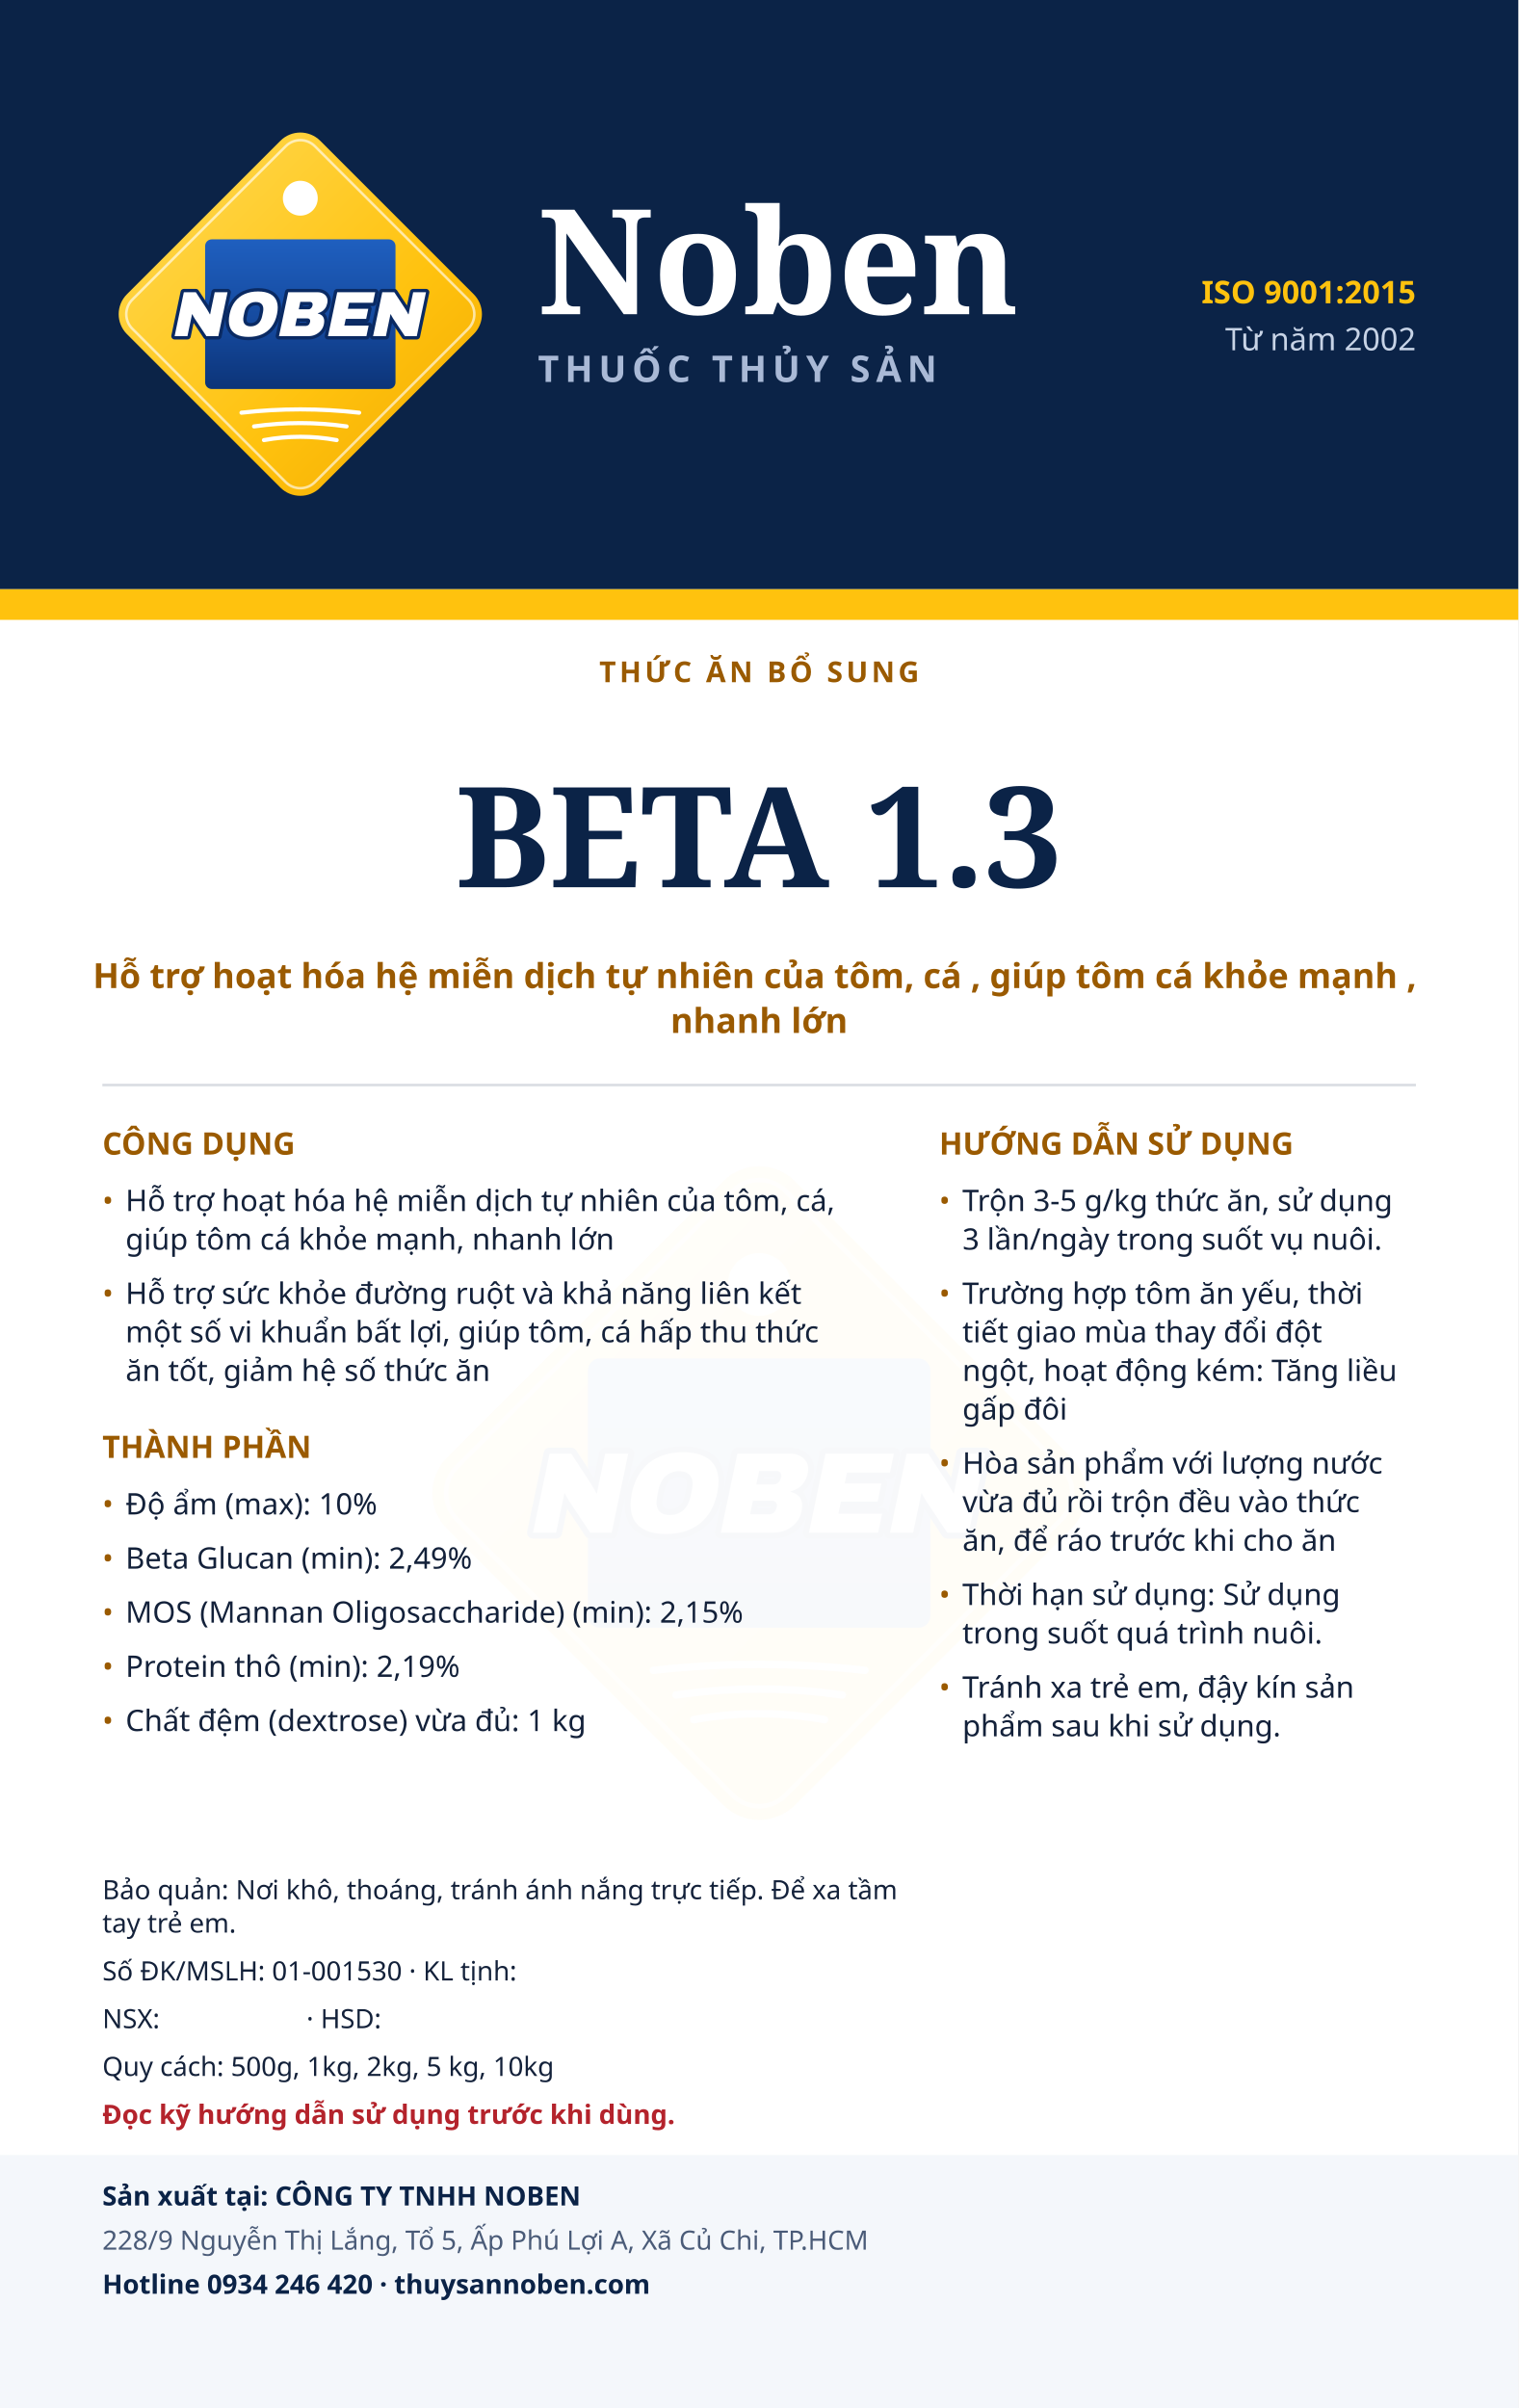
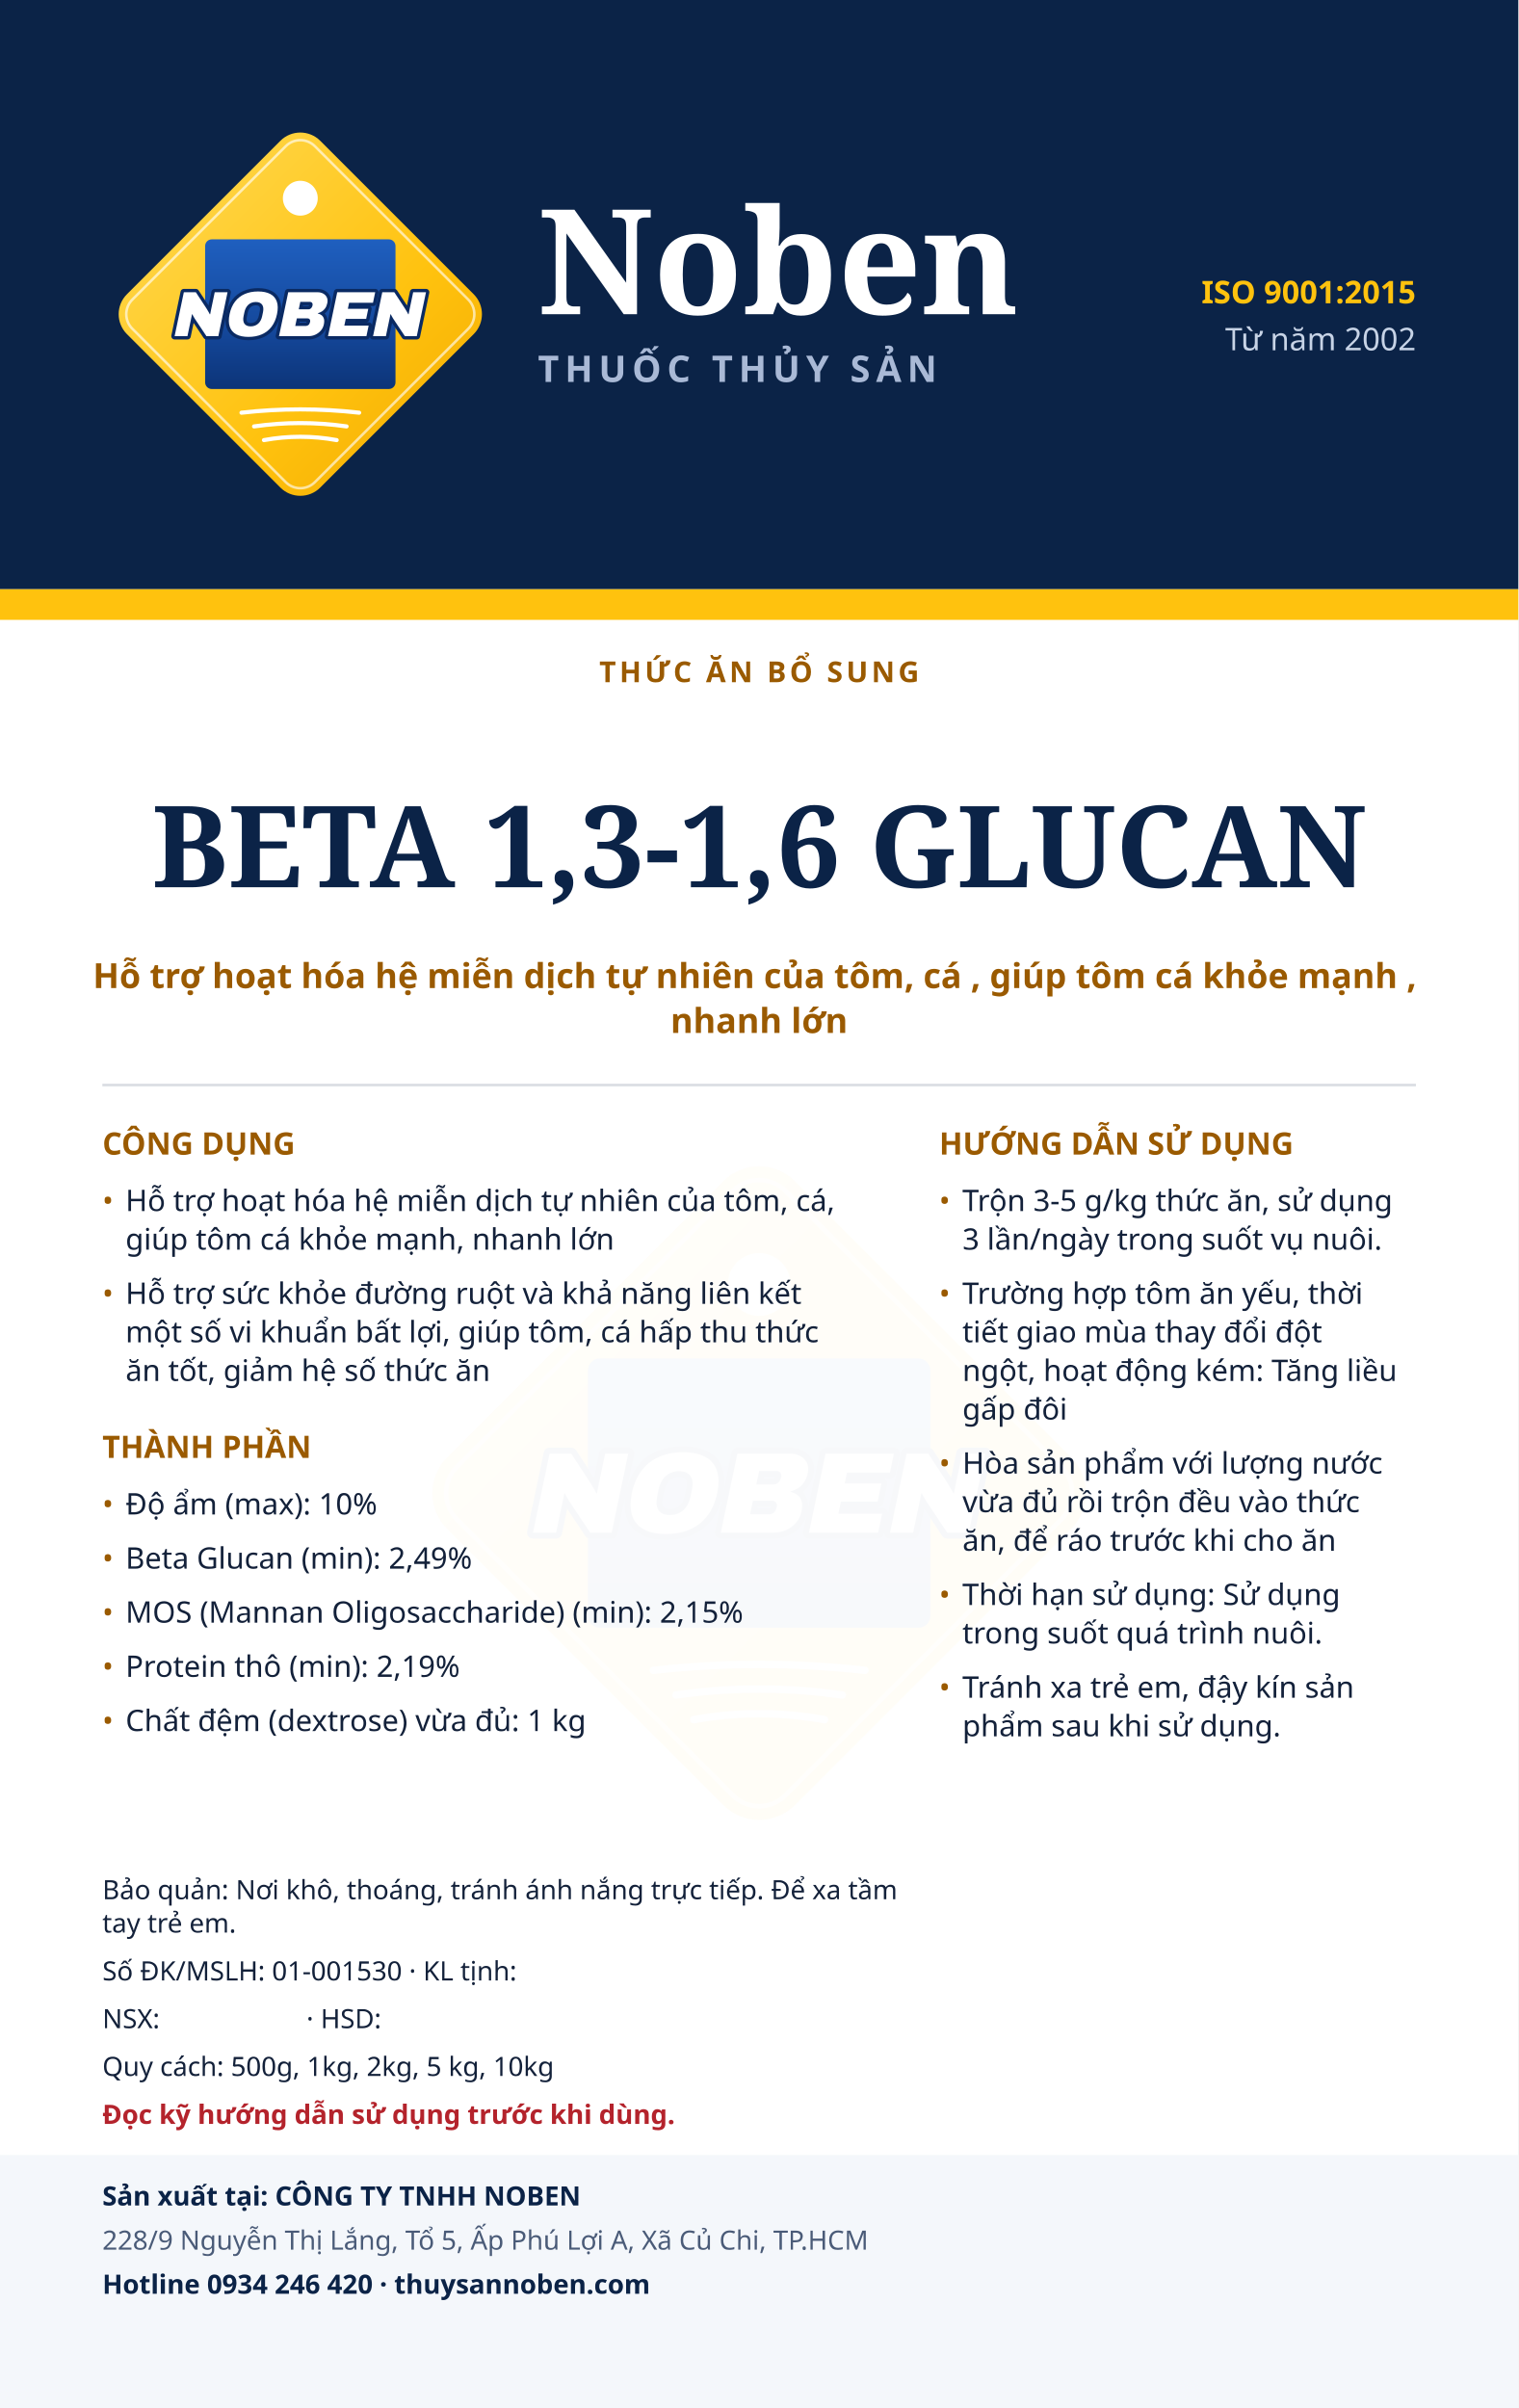
<svg xmlns="http://www.w3.org/2000/svg" xmlns:xlink="http://www.w3.org/1999/xlink" width="116mm" height="183.98mm" viewBox="-3 -3 116 183.98" data-trim="110 177.98" data-tran-le="3" data-an-toan="4.82">
  <defs>
    <clipPath id="nb-trang-giua">
      <rect x="0" y="44.36" width="110" height="117.29" />
    </clipPath>
  </defs>
  <g id="nen">
    <rect x="-3" y="-3" width="116" height="183.98" fill="#ffffff" />
    <rect x="-3" y="161.65" width="116" height="19.33" fill="#f4f7fb" />
    <g opacity="0.035" clip-path="url(#nb-trang-giua)">
      <use href="#nb-mark-art" xlink:href="#nb-mark-art" transform="translate(27.79 83.87) scale(0.10629)" />
    </g>
  </g>
  <g id="dai-thuong-hieu" data-khung="38.09 0 67.09 42.02">
    <rect x="-3" y="-3" width="116" height="45.02" fill="#0b2347" />
    <rect x="-3" y="42.02" width="116" height="2.34" fill="#ffc20e" />
    <text font-family="'Playfair Display ExtraBold', 'Playfair Display', serif" font-weight="800" font-size="11.18" fill="#ffffff" x="38.09" y="21.01">Noben</text>
    <text font-family="'Be Vietnam Pro SemiBold', 'Be Vietnam Pro', sans-serif" font-weight="600" font-size="2.79" fill="#a9b9d6" letter-spacing="0.45" x="38.09" y="26.18">THUỐC THỦY SẢN</text>
    <text font-family="'Be Vietnam Pro SemiBold', 'Be Vietnam Pro', sans-serif" font-weight="600" font-size="2.39" fill="#ffc20e" text-anchor="end" x="105.18" y="20.17">ISO 9001:2015</text>
    <text font-family="'Be Vietnam Pro', sans-serif" font-weight="400" font-size="2.39" fill="#c7d3e6" text-anchor="end" x="105.18" y="23.76">Từ năm 2002</text>
  </g>
  <g id="logo">
    <g transform="translate(4.82 5.88) scale(0.05908)">
      <g id="nb-mark-art">
        <defs>
          <linearGradient id="nb-g" x1="0" y1="0" x2="1" y2="1">
            <stop offset="0" stop-color="#ffdb57" />
            <stop offset=".618" stop-color="#ffc20e" />
            <stop offset="1" stop-color="#f2a900" />
          </linearGradient>
          <linearGradient id="nb-b" x1="0" y1="0" x2="0" y2="1">
            <stop offset="0" stop-color="#1f5fbf" />
            <stop offset=".618" stop-color="#14479a" />
            <stop offset="1" stop-color="#0c3478" />
          </linearGradient>
        </defs>
        <path d="M281.79 31.79 L480.21 230.21 A36.47 36.47 0 0 1 480.21 281.79 L281.79 480.21 A36.47 36.47 0 0 1 230.21 480.21 L31.79 281.79 A36.47 36.47 0 0 1 31.79 230.21 L230.21 31.79 A36.47 36.47 0 0 1 281.79 31.79 Z" fill="url(#nb-g)" />
        <path d="M274.83 38.76 L473.24 237.17 A26.62 26.62 0 0 1 473.24 274.83 L274.83 473.24 A26.62 26.62 0 0 1 237.17 473.24 L38.76 274.83 A26.62 26.62 0 0 1 38.76 237.17 L237.17 38.76 A26.62 26.62 0 0 1 274.83 38.76 Z" fill="none" stroke="#ffffff" stroke-opacity=".618" stroke-width="3.29" />
        <path d="M141.52 159.23 H370.48 A8.61 8.61 0 0 1 379.09 167.84 V344.16 A8.61 8.61 0 0 1 370.48 352.77 H141.52 A8.61 8.61 0 0 1 132.91 344.16 V167.84 A8.61 8.61 0 0 1 141.52 159.23 Z" fill="url(#nb-b)" />
        <circle cx="256" cy="106.02" r="22.54" fill="#ffffff" />
        <g transform="translate(93.46 284.39) scale(0.89704)">
          <g fill="none" stroke="#0a2a63" stroke-width="9.6" stroke-linejoin="round">
            <path transform="translate(-6.81 0)" d="M6.808 0.0 20.1 -63.296H37.396L52.312 -40.572Q52.947 -39.652 53.96 -37.904Q54.973 -36.156 56.022 -34.362Q57.071 -32.568 57.575 -31.464L58.074 -31.648Q58.523 -34.224 59.054 -36.754Q59.586 -39.284 59.856 -40.572L64.628 -63.296H83.12L69.828 0.0H52.624L35.765 -25.3Q34.587 -27.14 33.802 -28.658Q33.017 -30.176 32.295 -31.556L31.796 -31.372Q31.521 -29.624 31.154 -27.876Q30.787 -26.128 30.613 -25.3L25.3 0.0Z " />
            <path transform="translate(-7.2 0)" d="M113.676 1.104Q102.912 1.104 96.049 -2.576Q89.186 -6.256 86.674 -13.57Q84.162 -20.884 86.422 -31.648Q88.702 -42.504 94.276 -49.772Q99.85 -57.04 108.259 -60.72Q116.668 -64.4 127.432 -64.4Q138.288 -64.4 145.151 -60.72Q152.014 -57.04 154.536 -49.772Q157.058 -42.504 154.778 -31.648Q152.518 -20.884 146.934 -13.57Q141.35 -6.256 132.941 -2.576Q124.532 1.104 113.676 1.104ZM116.864 -14.076Q120.176 -14.076 122.928 -15.134Q125.68 -16.192 127.788 -18.124Q129.896 -20.056 131.294 -22.77Q132.692 -25.484 133.368 -28.704L134.604 -34.592Q135.281 -37.812 135.022 -40.526Q134.764 -43.24 133.468 -45.172Q132.172 -47.104 129.864 -48.162Q127.556 -49.22 124.244 -49.22Q120.932 -49.22 118.18 -48.162Q115.428 -47.104 113.366 -45.172Q111.304 -43.24 109.906 -40.526Q108.509 -37.812 107.832 -34.592L106.596 -28.704Q105.92 -25.484 106.178 -22.77Q106.436 -20.056 107.686 -18.124Q108.936 -16.192 111.244 -15.134Q113.552 -14.076 116.864 -14.076Z " />
            <path transform="translate(-7.59 0)" d="M158.08 0.0 171.372 -63.296H213.508Q218.292 -63.296 221.833 -61.318Q225.373 -59.34 227.031 -55.844Q228.689 -52.348 227.723 -47.748Q226.757 -43.148 224.667 -40.204Q222.577 -37.26 219.827 -35.558Q217.078 -33.856 214.052 -33.028L213.975 -32.66Q217.132 -31.924 219.469 -30.13Q221.807 -28.336 222.786 -25.116Q223.766 -21.896 222.704 -16.836Q221.641 -11.776 218.365 -8.004Q215.089 -4.232 210.504 -2.116Q205.92 0.0 200.768 0.0ZM181.503 -14.72H196.959Q199.075 -14.72 200.672 -16.192Q202.269 -17.664 202.888 -20.608Q203.177 -21.988 202.821 -23.138Q202.464 -24.288 201.542 -24.932Q200.619 -25.576 199.239 -25.576H183.783ZM186.526 -38.64H200.51Q201.982 -38.64 203.139 -39.33Q204.296 -40.02 205.165 -41.308Q206.033 -42.596 206.439 -44.528Q206.864 -46.552 205.783 -47.978Q204.703 -49.404 202.771 -49.404H188.787Z " />
            <path transform="translate(-7.8 0)" d="M228.932 0.0 242.224 -63.296H296.964L293.776 -48.116H259.368L257.533 -39.376H286.973L283.92 -24.84H254.48L252.452 -15.18H287.504L284.316 0.0Z " />
            <path transform="translate(-8 0)" d="M294.08 0.0 307.372 -63.296H324.668L339.584 -40.572Q340.219 -39.652 341.232 -37.904Q342.245 -36.156 343.294 -34.362Q344.343 -32.568 344.847 -31.464L345.346 -31.648Q345.795 -34.224 346.326 -36.754Q346.858 -39.284 347.128 -40.572L351.9 -63.296H370.392L357.1 0.0H339.896L323.037 -25.3Q321.859 -27.14 321.074 -28.658Q320.289 -30.176 319.567 -31.556L319.068 -31.372Q318.793 -29.624 318.426 -27.876Q318.059 -26.128 317.885 -25.3L312.572 0.0Z" />
          </g>
          <g fill="#ffffff">
            <path transform="translate(-6.81 0)" d="M6.808 0.0 20.1 -63.296H37.396L52.312 -40.572Q52.947 -39.652 53.96 -37.904Q54.973 -36.156 56.022 -34.362Q57.071 -32.568 57.575 -31.464L58.074 -31.648Q58.523 -34.224 59.054 -36.754Q59.586 -39.284 59.856 -40.572L64.628 -63.296H83.12L69.828 0.0H52.624L35.765 -25.3Q34.587 -27.14 33.802 -28.658Q33.017 -30.176 32.295 -31.556L31.796 -31.372Q31.521 -29.624 31.154 -27.876Q30.787 -26.128 30.613 -25.3L25.3 0.0Z " />
            <path transform="translate(-7.2 0)" d="M113.676 1.104Q102.912 1.104 96.049 -2.576Q89.186 -6.256 86.674 -13.57Q84.162 -20.884 86.422 -31.648Q88.702 -42.504 94.276 -49.772Q99.85 -57.04 108.259 -60.72Q116.668 -64.4 127.432 -64.4Q138.288 -64.4 145.151 -60.72Q152.014 -57.04 154.536 -49.772Q157.058 -42.504 154.778 -31.648Q152.518 -20.884 146.934 -13.57Q141.35 -6.256 132.941 -2.576Q124.532 1.104 113.676 1.104ZM116.864 -14.076Q120.176 -14.076 122.928 -15.134Q125.68 -16.192 127.788 -18.124Q129.896 -20.056 131.294 -22.77Q132.692 -25.484 133.368 -28.704L134.604 -34.592Q135.281 -37.812 135.022 -40.526Q134.764 -43.24 133.468 -45.172Q132.172 -47.104 129.864 -48.162Q127.556 -49.22 124.244 -49.22Q120.932 -49.22 118.18 -48.162Q115.428 -47.104 113.366 -45.172Q111.304 -43.24 109.906 -40.526Q108.509 -37.812 107.832 -34.592L106.596 -28.704Q105.92 -25.484 106.178 -22.77Q106.436 -20.056 107.686 -18.124Q108.936 -16.192 111.244 -15.134Q113.552 -14.076 116.864 -14.076Z " />
            <path transform="translate(-7.59 0)" d="M158.08 0.0 171.372 -63.296H213.508Q218.292 -63.296 221.833 -61.318Q225.373 -59.34 227.031 -55.844Q228.689 -52.348 227.723 -47.748Q226.757 -43.148 224.667 -40.204Q222.577 -37.26 219.827 -35.558Q217.078 -33.856 214.052 -33.028L213.975 -32.66Q217.132 -31.924 219.469 -30.13Q221.807 -28.336 222.786 -25.116Q223.766 -21.896 222.704 -16.836Q221.641 -11.776 218.365 -8.004Q215.089 -4.232 210.504 -2.116Q205.92 0.0 200.768 0.0ZM181.503 -14.72H196.959Q199.075 -14.72 200.672 -16.192Q202.269 -17.664 202.888 -20.608Q203.177 -21.988 202.821 -23.138Q202.464 -24.288 201.542 -24.932Q200.619 -25.576 199.239 -25.576H183.783ZM186.526 -38.64H200.51Q201.982 -38.64 203.139 -39.33Q204.296 -40.02 205.165 -41.308Q206.033 -42.596 206.439 -44.528Q206.864 -46.552 205.783 -47.978Q204.703 -49.404 202.771 -49.404H188.787Z " />
            <path transform="translate(-7.8 0)" d="M228.932 0.0 242.224 -63.296H296.964L293.776 -48.116H259.368L257.533 -39.376H286.973L283.92 -24.84H254.48L252.452 -15.18H287.504L284.316 0.0Z " />
            <path transform="translate(-8 0)" d="M294.08 0.0 307.372 -63.296H324.668L339.584 -40.572Q340.219 -39.652 341.232 -37.904Q342.245 -36.156 343.294 -34.362Q344.343 -32.568 344.847 -31.464L345.346 -31.648Q345.795 -34.224 346.326 -36.754Q346.858 -39.284 347.128 -40.572L351.9 -63.296H370.392L357.1 0.0H339.896L323.037 -25.3Q321.859 -27.14 321.074 -28.658Q320.289 -30.176 319.567 -31.556L319.068 -31.372Q318.793 -29.624 318.426 -27.876Q318.059 -26.128 317.885 -25.3L312.572 0.0Z" />
          </g>
        </g>
        <path d="M179.92 383.41 Q256 374.8 332.08 383.41 M196.19 401.13 Q256 392.52 315.81 401.13 M208.98 418.85 Q256 410.24 303.02 418.85" fill="none" stroke="#ffffff" stroke-width="5.32" stroke-linecap="round" />
      </g>
    </g>
  </g>
  <g id="ten-san-pham" data-khung="4.82 44.36 100.36 38.08">
    <text font-family="'Be Vietnam Pro SemiBold', 'Be Vietnam Pro', sans-serif" font-weight="600" font-size="2.2" fill="#9a5a00" text-anchor="middle" letter-spacing="0.26">
      <tspan x="55" y="49.12">THỨC ĂN BỔ SUNG</tspan>
    </text>
-     <text font-family="'Playfair Display ExtraBold', 'Playfair Display', serif" font-weight="800" font-size="10.68" fill="#0b2347" text-anchor="middle">
-       <tspan x="55" y="64.79">BETA 1.3</tspan>
+     <text font-family="'Playfair Display ExtraBold', 'Playfair Display', serif" font-weight="800" font-size="8.67" fill="#0b2347" text-anchor="middle">
+       <tspan x="55" y="64.79">BETA 1,3-1,6 GLUCAN</tspan>
    </text>
    <text font-family="'Be Vietnam Pro SemiBold', 'Be Vietnam Pro', sans-serif" font-weight="600" font-size="2.64" fill="#9a5a00" text-anchor="middle">
      <tspan x="55" y="72.49">Hỗ trợ hoạt hóa hệ miễn dịch tự nhiên của tôm, cá , giúp tôm cá khỏe mạnh ,</tspan>
      <tspan x="55" y="75.92">nhanh lớn</tspan>
    </text>
  </g>
  <g id="cong-dung" data-khung="4.82 82.44 58.95 20.68">
    <line x1="4.82" y1="79.9" x2="105.18" y2="79.9" stroke="#0b2347" stroke-opacity="0.15" stroke-width="0.2" />
    <text font-family="'Be Vietnam Pro SemiBold', 'Be Vietnam Pro', sans-serif" font-weight="600" font-size="2.36" fill="#9a5a00">
      <tspan x="4.82" y="85.21">CÔNG DỤNG</tspan>
    </text>
    <text font-family="'Be Vietnam Pro', sans-serif" font-weight="400" font-size="2.27" fill="#9a5a00" x="4.82" y="89.53">•</text>
    <text font-family="'Be Vietnam Pro', sans-serif" font-weight="400" font-size="2.27" fill="#13213a">
      <tspan x="6.59" y="89.53">Hỗ trợ hoạt hóa hệ miễn dịch tự nhiên của tôm, cá,</tspan>
      <tspan x="6.59" y="92.48">giúp tôm cá khỏe mạnh, nhanh lớn</tspan>
    </text>
    <text font-family="'Be Vietnam Pro', sans-serif" font-weight="400" font-size="2.27" fill="#9a5a00" x="4.82" y="96.62">•</text>
    <text font-family="'Be Vietnam Pro', sans-serif" font-weight="400" font-size="2.27" fill="#13213a">
      <tspan x="6.59" y="96.62">Hỗ trợ sức khỏe đường ruột và khả năng liên kết</tspan>
      <tspan x="6.59" y="99.56">một số vi khuẩn bất lợi, giúp tôm, cá hấp thu thức</tspan>
      <tspan x="6.59" y="102.51">ăn tốt, giảm hệ số thức ăn</tspan>
    </text>
  </g>
  <g id="huong-dan" data-khung="68.75 82.44 36.43 47.83">
    <text font-family="'Be Vietnam Pro SemiBold', 'Be Vietnam Pro', sans-serif" font-weight="600" font-size="2.36" fill="#9a5a00">
      <tspan x="68.75" y="85.21">HƯỚNG DẪN SỬ DỤNG</tspan>
    </text>
    <text font-family="'Be Vietnam Pro', sans-serif" font-weight="400" font-size="2.27" fill="#9a5a00" x="68.75" y="89.53">•</text>
    <text font-family="'Be Vietnam Pro', sans-serif" font-weight="400" font-size="2.27" fill="#13213a">
      <tspan x="70.53" y="89.53">Trộn 3-5 g/kg thức ăn, sử dụng</tspan>
      <tspan x="70.53" y="92.48">3 lần/ngày trong suốt vụ nuôi.</tspan>
    </text>
    <text font-family="'Be Vietnam Pro', sans-serif" font-weight="400" font-size="2.27" fill="#9a5a00" x="68.75" y="96.62">•</text>
    <text font-family="'Be Vietnam Pro', sans-serif" font-weight="400" font-size="2.27" fill="#13213a">
      <tspan x="70.53" y="96.62">Trường hợp tôm ăn yếu, thời</tspan>
      <tspan x="70.53" y="99.56">tiết giao mùa thay đổi đột</tspan>
      <tspan x="70.53" y="102.51">ngột, hoạt động kém: Tăng liều</tspan>
      <tspan x="70.53" y="105.46">gấp đôi</tspan>
    </text>
    <text font-family="'Be Vietnam Pro', sans-serif" font-weight="400" font-size="2.27" fill="#9a5a00" x="68.75" y="109.59">•</text>
    <text font-family="'Be Vietnam Pro', sans-serif" font-weight="400" font-size="2.27" fill="#13213a">
      <tspan x="70.53" y="109.59">Hòa sản phẩm với lượng nước</tspan>
      <tspan x="70.53" y="112.54">vừa đủ rồi trộn đều vào thức</tspan>
      <tspan x="70.53" y="115.49">ăn, để ráo trước khi cho ăn</tspan>
    </text>
    <text font-family="'Be Vietnam Pro', sans-serif" font-weight="400" font-size="2.27" fill="#9a5a00" x="68.75" y="119.63">•</text>
    <text font-family="'Be Vietnam Pro', sans-serif" font-weight="400" font-size="2.27" fill="#13213a">
      <tspan x="70.53" y="119.63">Thời hạn sử dụng: Sử dụng</tspan>
      <tspan x="70.53" y="122.57">trong suốt quá trình nuôi.</tspan>
    </text>
    <text font-family="'Be Vietnam Pro', sans-serif" font-weight="400" font-size="2.27" fill="#9a5a00" x="68.75" y="126.71">•</text>
    <text font-family="'Be Vietnam Pro', sans-serif" font-weight="400" font-size="2.27" fill="#13213a">
      <tspan x="70.53" y="126.71">Tránh xa trẻ em, đậy kín sản</tspan>
      <tspan x="70.53" y="129.66">phẩm sau khi sử dụng.</tspan>
    </text>
  </g>
  <g id="thanh-phan" data-khung="4.82 105.62 58.95 24.25">
    <text font-family="'Be Vietnam Pro SemiBold', 'Be Vietnam Pro', sans-serif" font-weight="600" font-size="2.36" fill="#9a5a00">
      <tspan x="4.82" y="108.39">THÀNH PHẦN</tspan>
    </text>
    <text font-family="'Be Vietnam Pro', sans-serif" font-weight="400" font-size="2.27" fill="#9a5a00" x="4.82" y="112.71">•</text>
    <text font-family="'Be Vietnam Pro', sans-serif" font-weight="400" font-size="2.27" fill="#13213a">
      <tspan x="6.59" y="112.71">Độ ẩm (max): 10%</tspan>
    </text>
    <text font-family="'Be Vietnam Pro', sans-serif" font-weight="400" font-size="2.27" fill="#9a5a00" x="4.82" y="116.85">•</text>
    <text font-family="'Be Vietnam Pro', sans-serif" font-weight="400" font-size="2.27" fill="#13213a">
      <tspan x="6.59" y="116.85">Beta Glucan (min): 2,49%</tspan>
    </text>
    <text font-family="'Be Vietnam Pro', sans-serif" font-weight="400" font-size="2.27" fill="#9a5a00" x="4.82" y="120.98">•</text>
    <text font-family="'Be Vietnam Pro', sans-serif" font-weight="400" font-size="2.27" fill="#13213a">
      <tspan x="6.59" y="120.98">MOS (Mannan Oligosaccharide) (min): 2,15%</tspan>
    </text>
    <text font-family="'Be Vietnam Pro', sans-serif" font-weight="400" font-size="2.27" fill="#9a5a00" x="4.82" y="125.12">•</text>
    <text font-family="'Be Vietnam Pro', sans-serif" font-weight="400" font-size="2.27" fill="#13213a">
      <tspan x="6.59" y="125.12">Protein thô (min): 2,19%</tspan>
    </text>
    <text font-family="'Be Vietnam Pro', sans-serif" font-weight="400" font-size="2.27" fill="#9a5a00" x="4.82" y="129.26">•</text>
    <text font-family="'Be Vietnam Pro', sans-serif" font-weight="400" font-size="2.27" fill="#13213a">
      <tspan x="6.59" y="129.26">Chất đệm (dextrose) vừa đủ: 1 kg</tspan>
    </text>
  </g>
  <g id="phap-ly" data-khung="4.82 139.72 100.36 33.44">
    <text font-family="'Be Vietnam Pro', sans-serif" font-weight="400" font-size="2.03" fill="#13213a">
      <tspan x="4.82" y="142.11">Bảo quản: Nơi khô, thoáng, tránh ánh nắng trực tiếp. Để xa tầm</tspan>
      <tspan x="4.82" y="144.66">tay trẻ em.</tspan>
    </text>
    <text font-family="'Be Vietnam Pro', sans-serif" font-weight="400" font-size="2.03" fill="#13213a">
      <tspan x="4.82" y="148.31">Số ĐK/MSLH: 01-001530 · KL tịnh:</tspan>
    </text>
    <text font-family="'Be Vietnam Pro', sans-serif" font-weight="400" font-size="2.03" fill="#13213a">
      <tspan x="4.82" y="151.96">NSX:       · HSD:</tspan>
    </text>
    <text font-family="'Be Vietnam Pro', sans-serif" font-weight="400" font-size="2.03" fill="#13213a">
      <tspan x="4.82" y="155.61">Quy cách: 500g, 1kg, 2kg, 5 kg, 10kg</tspan>
    </text>
    <text font-family="'Be Vietnam Pro SemiBold', 'Be Vietnam Pro', sans-serif" font-weight="600" font-size="2.03" fill="#b4232c">
      <tspan x="4.82" y="159.27">Đọc kỹ hướng dẫn sử dụng trước khi dùng.</tspan>
    </text>
    <text font-family="'Be Vietnam Pro SemiBold', 'Be Vietnam Pro', sans-serif" font-weight="600" font-size="2.03" fill="#0b2347">
      <tspan x="4.82" y="165.51">Sản xuất tại: CÔNG TY TNHH NOBEN</tspan>
    </text>
    <text font-family="'Be Vietnam Pro', sans-serif" font-weight="400" font-size="2.03" fill="#4a5b78">
      <tspan x="4.82" y="168.88">228/9 Nguyễn Thị Lắng, Tổ 5, Ấp Phú Lợi A, Xã Củ Chi, TP.HCM</tspan>
    </text>
    <text font-family="'Be Vietnam Pro SemiBold', 'Be Vietnam Pro', sans-serif" font-weight="600" font-size="2.03" fill="#0b2347">
      <tspan x="4.82" y="172.25">Hotline 0934 246 420 · thuysannoben.com</tspan>
    </text>
  </g>
  <g id="ma-vach" data-khung="72.18 139.87 33 19.8">
</g>
  <g id="vung-an-toan" display="none">
    <rect x="-3" y="-3" width="116" height="183.98" fill="none" stroke="#e6007e" stroke-width="0.2" />
    <rect x="0" y="0" width="110" height="177.98" fill="none" stroke="#00a0e9" stroke-width="0.25" />
    <rect x="4.82" y="4.82" width="100.36" height="168.34" fill="none" stroke="#2fb34a" stroke-width="0.2" stroke-dasharray="1 1" />
    <line x1="0" y1="110" x2="110" y2="110" stroke="#ffc20e" stroke-width="0.2" stroke-dasharray="2 1" />
  </g>
</svg>
